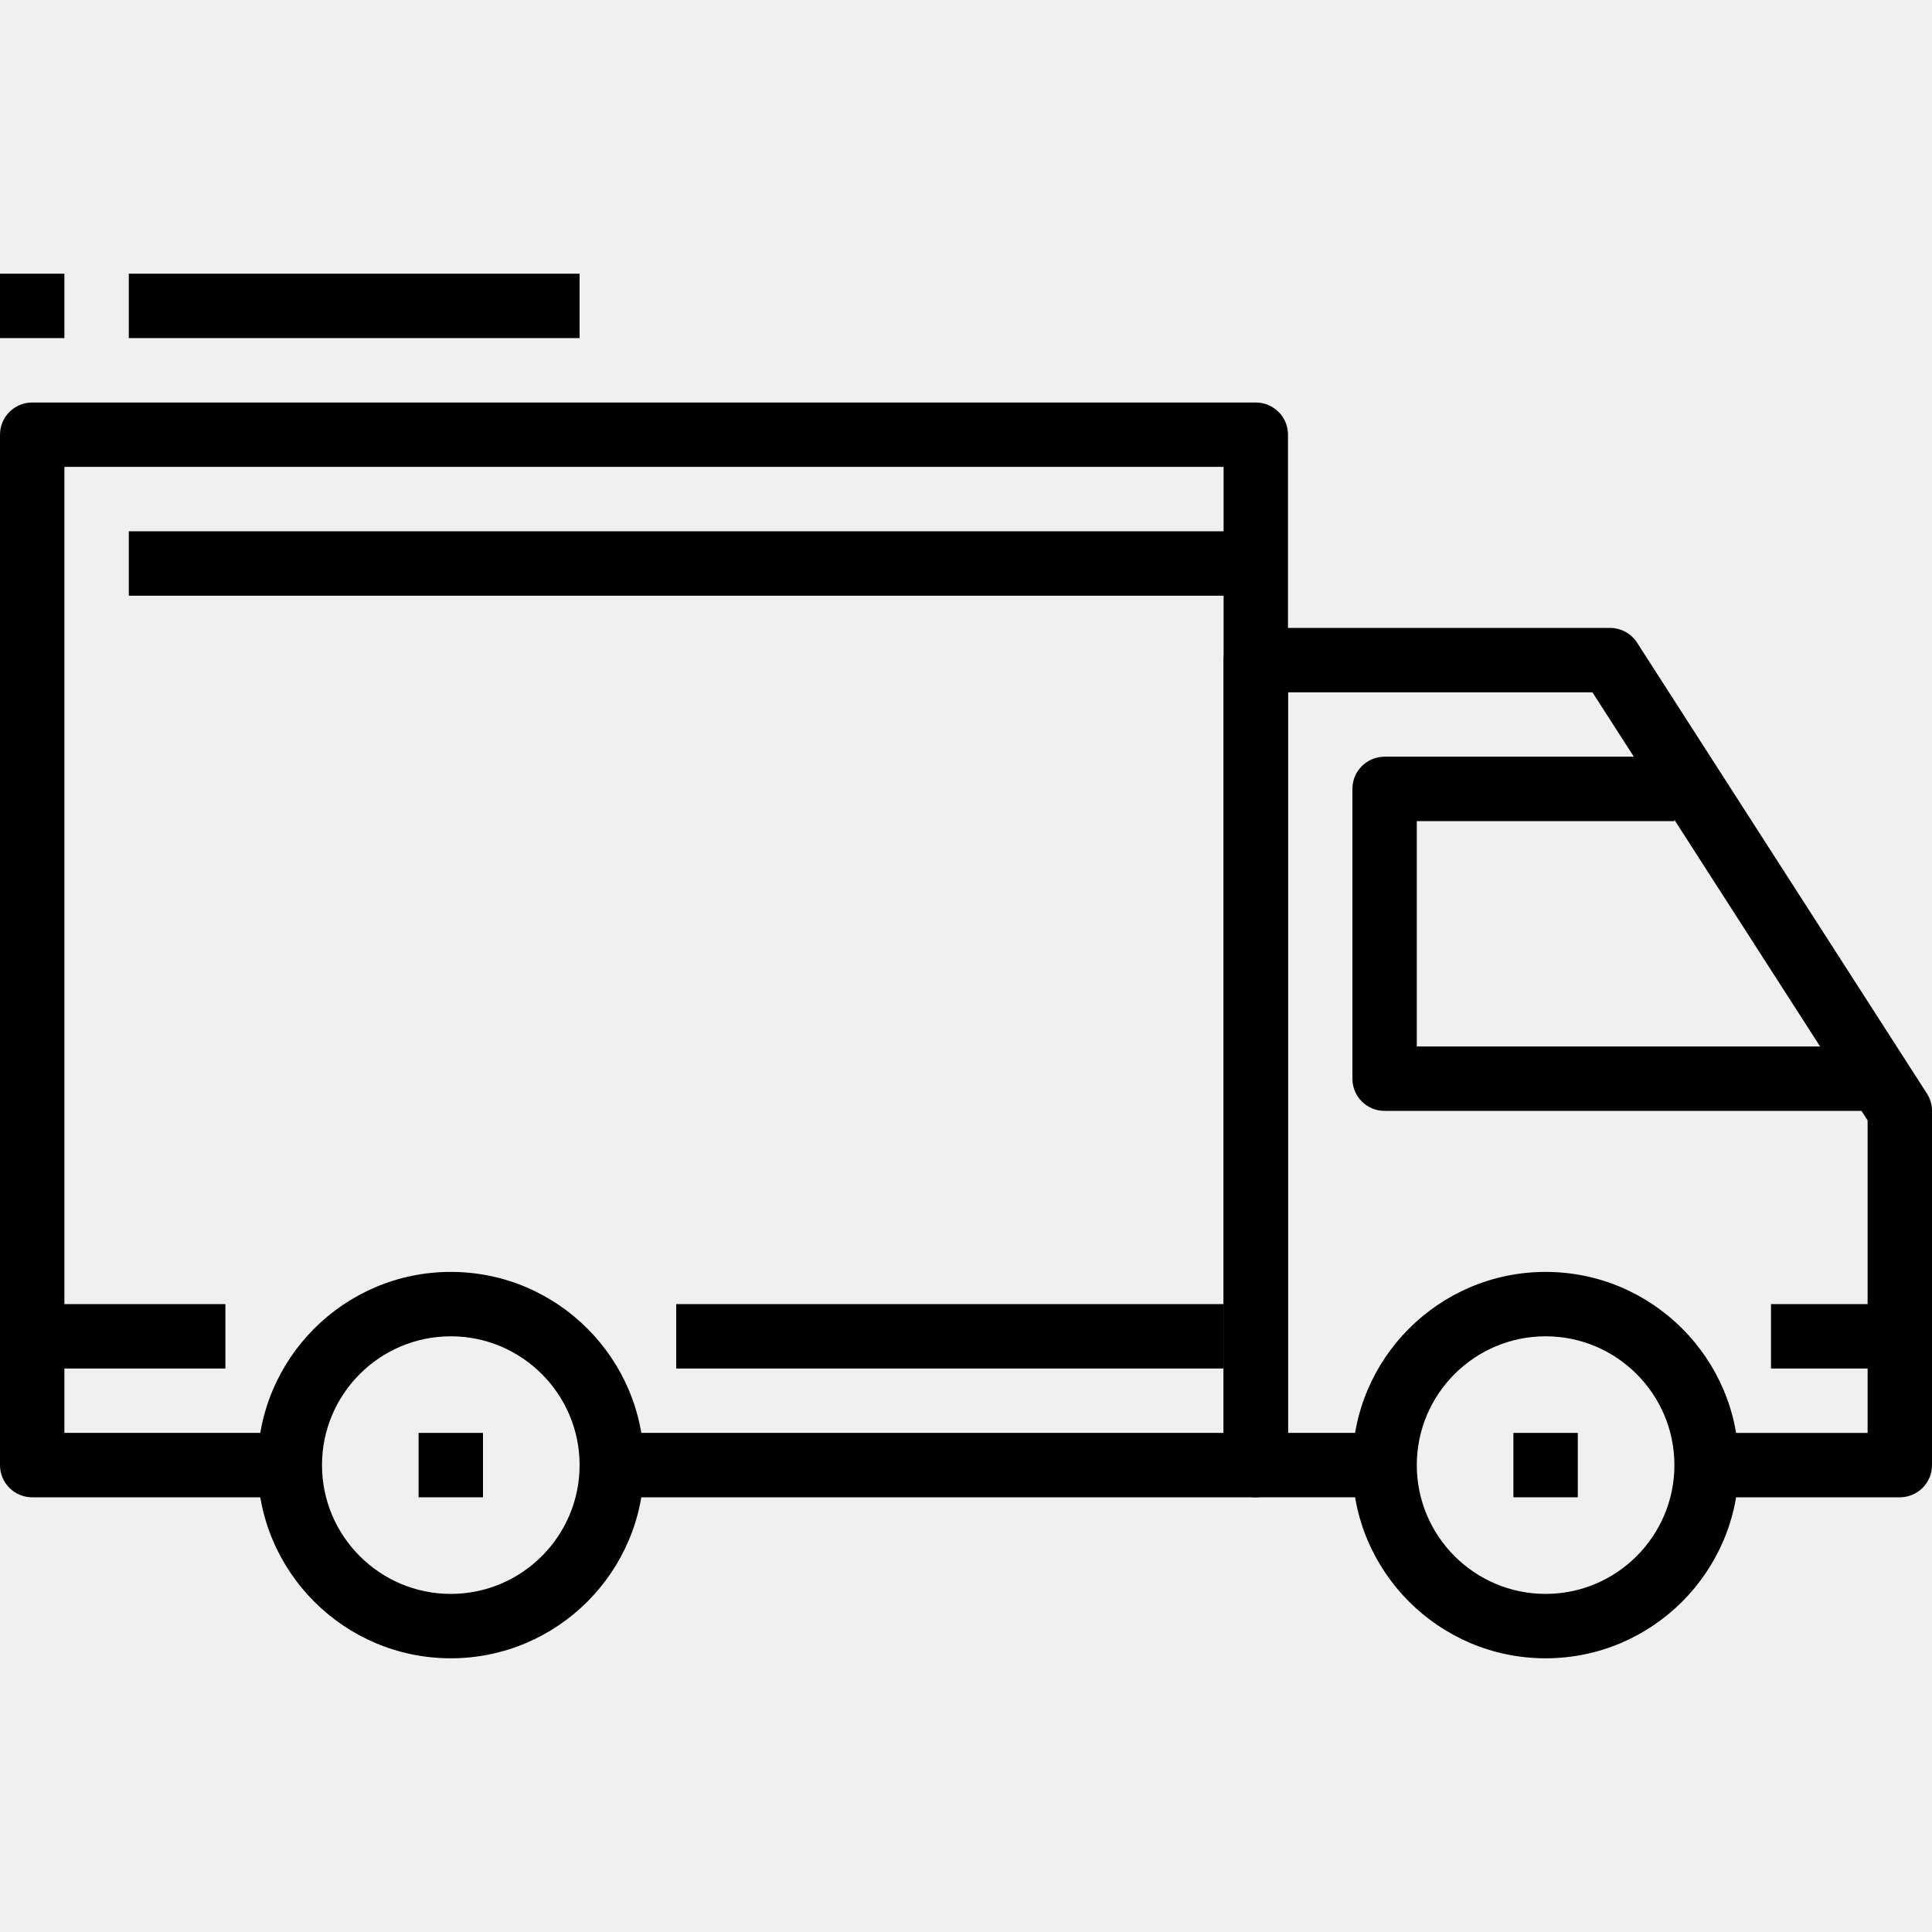
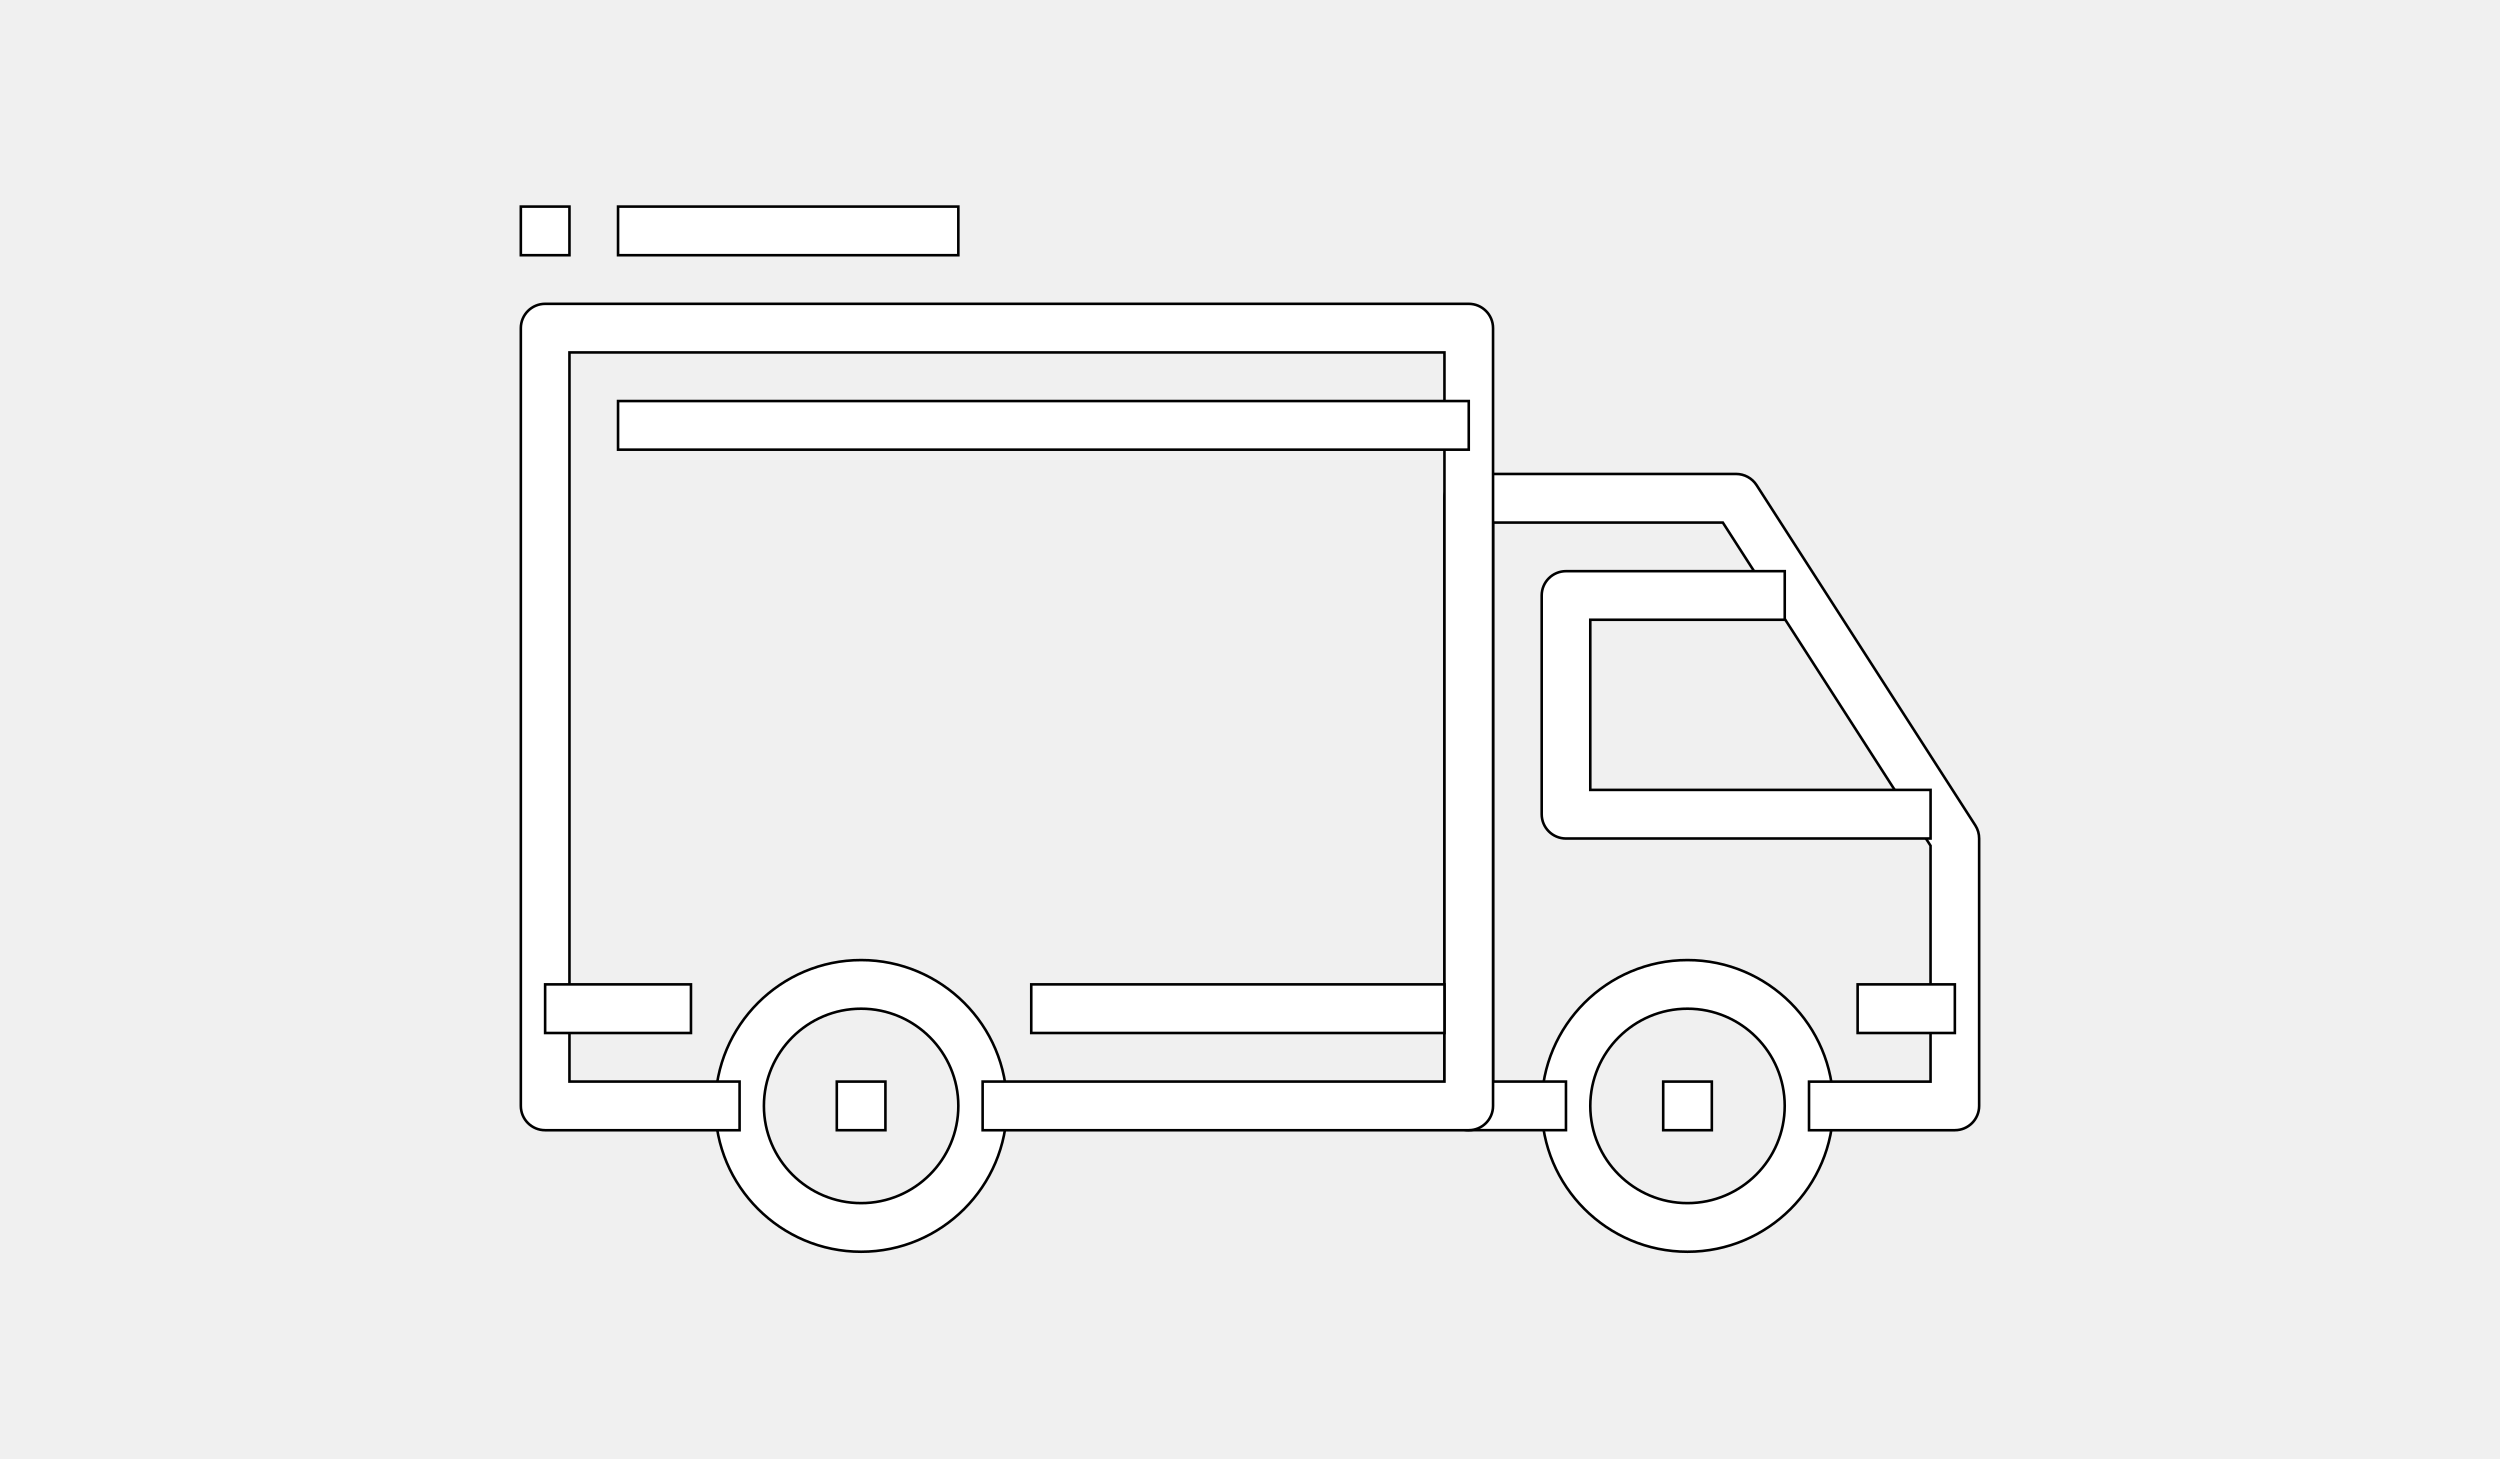
- <svg xmlns="http://www.w3.org/2000/svg" version="1.1" id="Capa_1" x="0px" y="0px" viewBox="0 0 512 512" style="enable-background:new 0 0 512 512;" xml:space="preserve">
+ <svg xmlns="http://www.w3.org/2000/svg" version="1.1" id="Capa_1" x="0px" y="0px" width="960px" height="560px" viewBox="0 0 960 560" style="enable-background:new 0 0 960 560;" xml:space="preserve">
  <g>
    <g>
-       <path d="M119.467,337.067c-28.237,0-51.2,22.963-51.2,51.2c0,28.237,22.963,51.2,51.2,51.2s51.2-22.963,51.2-51.2    C170.667,360.03,147.703,337.067,119.467,337.067z M119.467,422.4c-18.825,0-34.133-15.309-34.133-34.133    c0-18.825,15.309-34.133,34.133-34.133s34.133,15.309,34.133,34.133C153.6,407.091,138.291,422.4,119.467,422.4z" />
+       <path style="fill:#FFFFFF;stroke:#000000;stroke-miterlimit:10;" d="M330.67,368.67c-30.88,0-56,25.12-56,56s25.12,56,56,56    s56-25.12,56-56C386.67,393.78,361.55,368.67,330.67,368.67z M330.67,462c-20.59,0-37.33-16.74-37.33-37.33    c0-20.59,16.74-37.33,37.33-37.33S368,404.08,368,424.67C368,445.26,351.26,462,330.67,462z" />
    </g>
  </g>
  <g>
    <g>
-       <path d="M409.6,337.067c-28.237,0-51.2,22.963-51.2,51.2c0,28.237,22.963,51.2,51.2,51.2c28.237,0,51.2-22.963,51.2-51.2    C460.8,360.03,437.837,337.067,409.6,337.067z M409.6,422.4c-18.825,0-34.133-15.309-34.133-34.133    c0-18.825,15.309-34.133,34.133-34.133c18.825,0,34.133,15.309,34.133,34.133C443.733,407.091,428.425,422.4,409.6,422.4z" />
+       <path style="fill:#FFFFFF;stroke:#000000;stroke-miterlimit:10;" d="M648,368.67c-30.88,0-56,25.12-56,56s25.12,56,56,56    s56-25.12,56-56S678.88,368.67,648,368.67z M648,462c-20.59,0-37.33-16.74-37.33-37.33c0-20.59,16.74-37.33,37.33-37.33    c20.59,0,37.33,16.74,37.33,37.33C685.33,445.26,668.59,462,648,462z" />
    </g>
  </g>
  <g>
    <g>
-       <path d="M510.643,289.784l-76.8-119.467c-1.57-2.441-4.275-3.917-7.177-3.917H332.8c-4.719,0-8.533,3.823-8.533,8.533v213.333    c0,4.719,3.814,8.533,8.533,8.533h34.133v-17.067h-25.6V183.467h80.674l72.926,113.442v82.825h-42.667V396.8h51.2    c4.719,0,8.533-3.814,8.533-8.533V294.4C512,292.77,511.531,291.157,510.643,289.784z" />
+       <path style="fill:#FFFFFF;stroke:#000000;stroke-miterlimit:10;" d="M758.52,316.95l-84-130.67c-1.72-2.67-4.68-4.28-7.85-4.28    H564c-5.16,0-9.33,4.18-9.33,9.33v233.33c0,5.16,4.17,9.33,9.33,9.33h37.33v-18.67h-28V200.67h88.24l79.76,124.08v90.59h-46.67    V434h56c5.16,0,9.33-4.17,9.33-9.33V322C760,320.22,759.49,318.45,758.52,316.95z" />
    </g>
  </g>
  <g>
    <g>
-       <path d="M375.467,277.333V217.6h68.267v-17.067h-76.8c-4.719,0-8.533,3.823-8.533,8.533v76.8c0,4.719,3.814,8.533,8.533,8.533h128    v-17.067H375.467z" />
+       <path style="fill:#FFFFFF;stroke:#000000;stroke-miterlimit:10;" d="M610.67,303.33V238h74.67v-18.67h-84    c-5.16,0-9.33,4.18-9.33,9.33v84c0,5.16,4.17,9.33,9.33,9.33h140v-18.67L610.67,303.33L610.67,303.33z" />
    </g>
  </g>
  <g>
    <g>
-       <path d="M332.8,106.667H8.533C3.823,106.667,0,110.49,0,115.2v273.067c0,4.719,3.823,8.533,8.533,8.533H76.8v-17.067H17.067v-256    h307.2v256H162.133V396.8H332.8c4.719,0,8.533-3.814,8.533-8.533V115.2C341.333,110.49,337.519,106.667,332.8,106.667z" />
+       <path style="fill:#FFFFFF;stroke:#000000;stroke-miterlimit:10;" d="M564,116.67H209.33c-5.15,0-9.33,4.18-9.33,9.33v298.67    c0,5.16,4.18,9.33,9.33,9.33H284v-18.67h-65.33v-280h336v280H377.33V434H564c5.16,0,9.33-4.17,9.33-9.33V126    C573.33,120.85,569.16,116.67,564,116.67z" />
    </g>
  </g>
  <g>
    <g>
-       <rect x="8.533" y="345.6" width="51.2" height="17.067" />
+       <rect x="209.33" y="378" style="fill:#FFFFFF;stroke:#000000;stroke-miterlimit:10;" width="56" height="18.67" />
    </g>
  </g>
  <g>
    <g>
-       <rect x="179.2" y="345.6" width="145.067" height="17.067" />
+       <rect x="396" y="378" style="fill:#FFFFFF;stroke:#000000;stroke-miterlimit:10;" width="158.67" height="18.67" />
    </g>
  </g>
  <g>
    <g>
-       <rect x="469.333" y="345.6" width="34.133" height="17.067" />
+       <rect x="713.33" y="378" style="fill:#FFFFFF;stroke:#000000;stroke-miterlimit:10;" width="37.33" height="18.67" />
    </g>
  </g>
  <g>
    <g>
-       <rect x="34.133" y="140.8" width="298.667" height="17.067" />
+       <rect x="237.33" y="154" style="fill:#FFFFFF;stroke:#000000;stroke-miterlimit:10;" width="326.67" height="18.67" />
    </g>
  </g>
  <g>
    <g>
-       <rect x="110.933" y="379.733" width="17.067" height="17.067" />
+       <rect x="321.33" y="415.33" style="fill:#FFFFFF;stroke:#000000;stroke-miterlimit:10;" width="18.67" height="18.67" />
    </g>
  </g>
  <g>
    <g>
-       <rect x="401.067" y="379.733" width="17.067" height="17.067" />
+       <rect x="638.67" y="415.33" style="fill:#FFFFFF;stroke:#000000;stroke-miterlimit:10;" width="18.67" height="18.67" />
    </g>
  </g>
  <g>
    <g>
-       <rect x="34.133" y="72.533" width="119.467" height="17.067" />
+       <rect x="237.33" y="79.33" style="fill:#FFFFFF;stroke:#000000;stroke-miterlimit:10;" width="130.67" height="18.67" />
    </g>
  </g>
  <g>
    <g>
-       <rect y="72.533" width="17.067" height="17.067" />
+       <rect x="200" y="79.33" style="fill:#FFFFFF;stroke:#000000;stroke-miterlimit:10;" width="18.67" height="18.67" />
    </g>
  </g>
-   <g>
- </g>
-   <g>
- </g>
-   <g>
- </g>
-   <g>
- </g>
-   <g>
- </g>
-   <g>
- </g>
-   <g>
- </g>
-   <g>
- </g>
-   <g>
- </g>
-   <g>
- </g>
-   <g>
- </g>
-   <g>
- </g>
-   <g>
- </g>
-   <g>
- </g>
-   <g>
- </g>
</svg>
